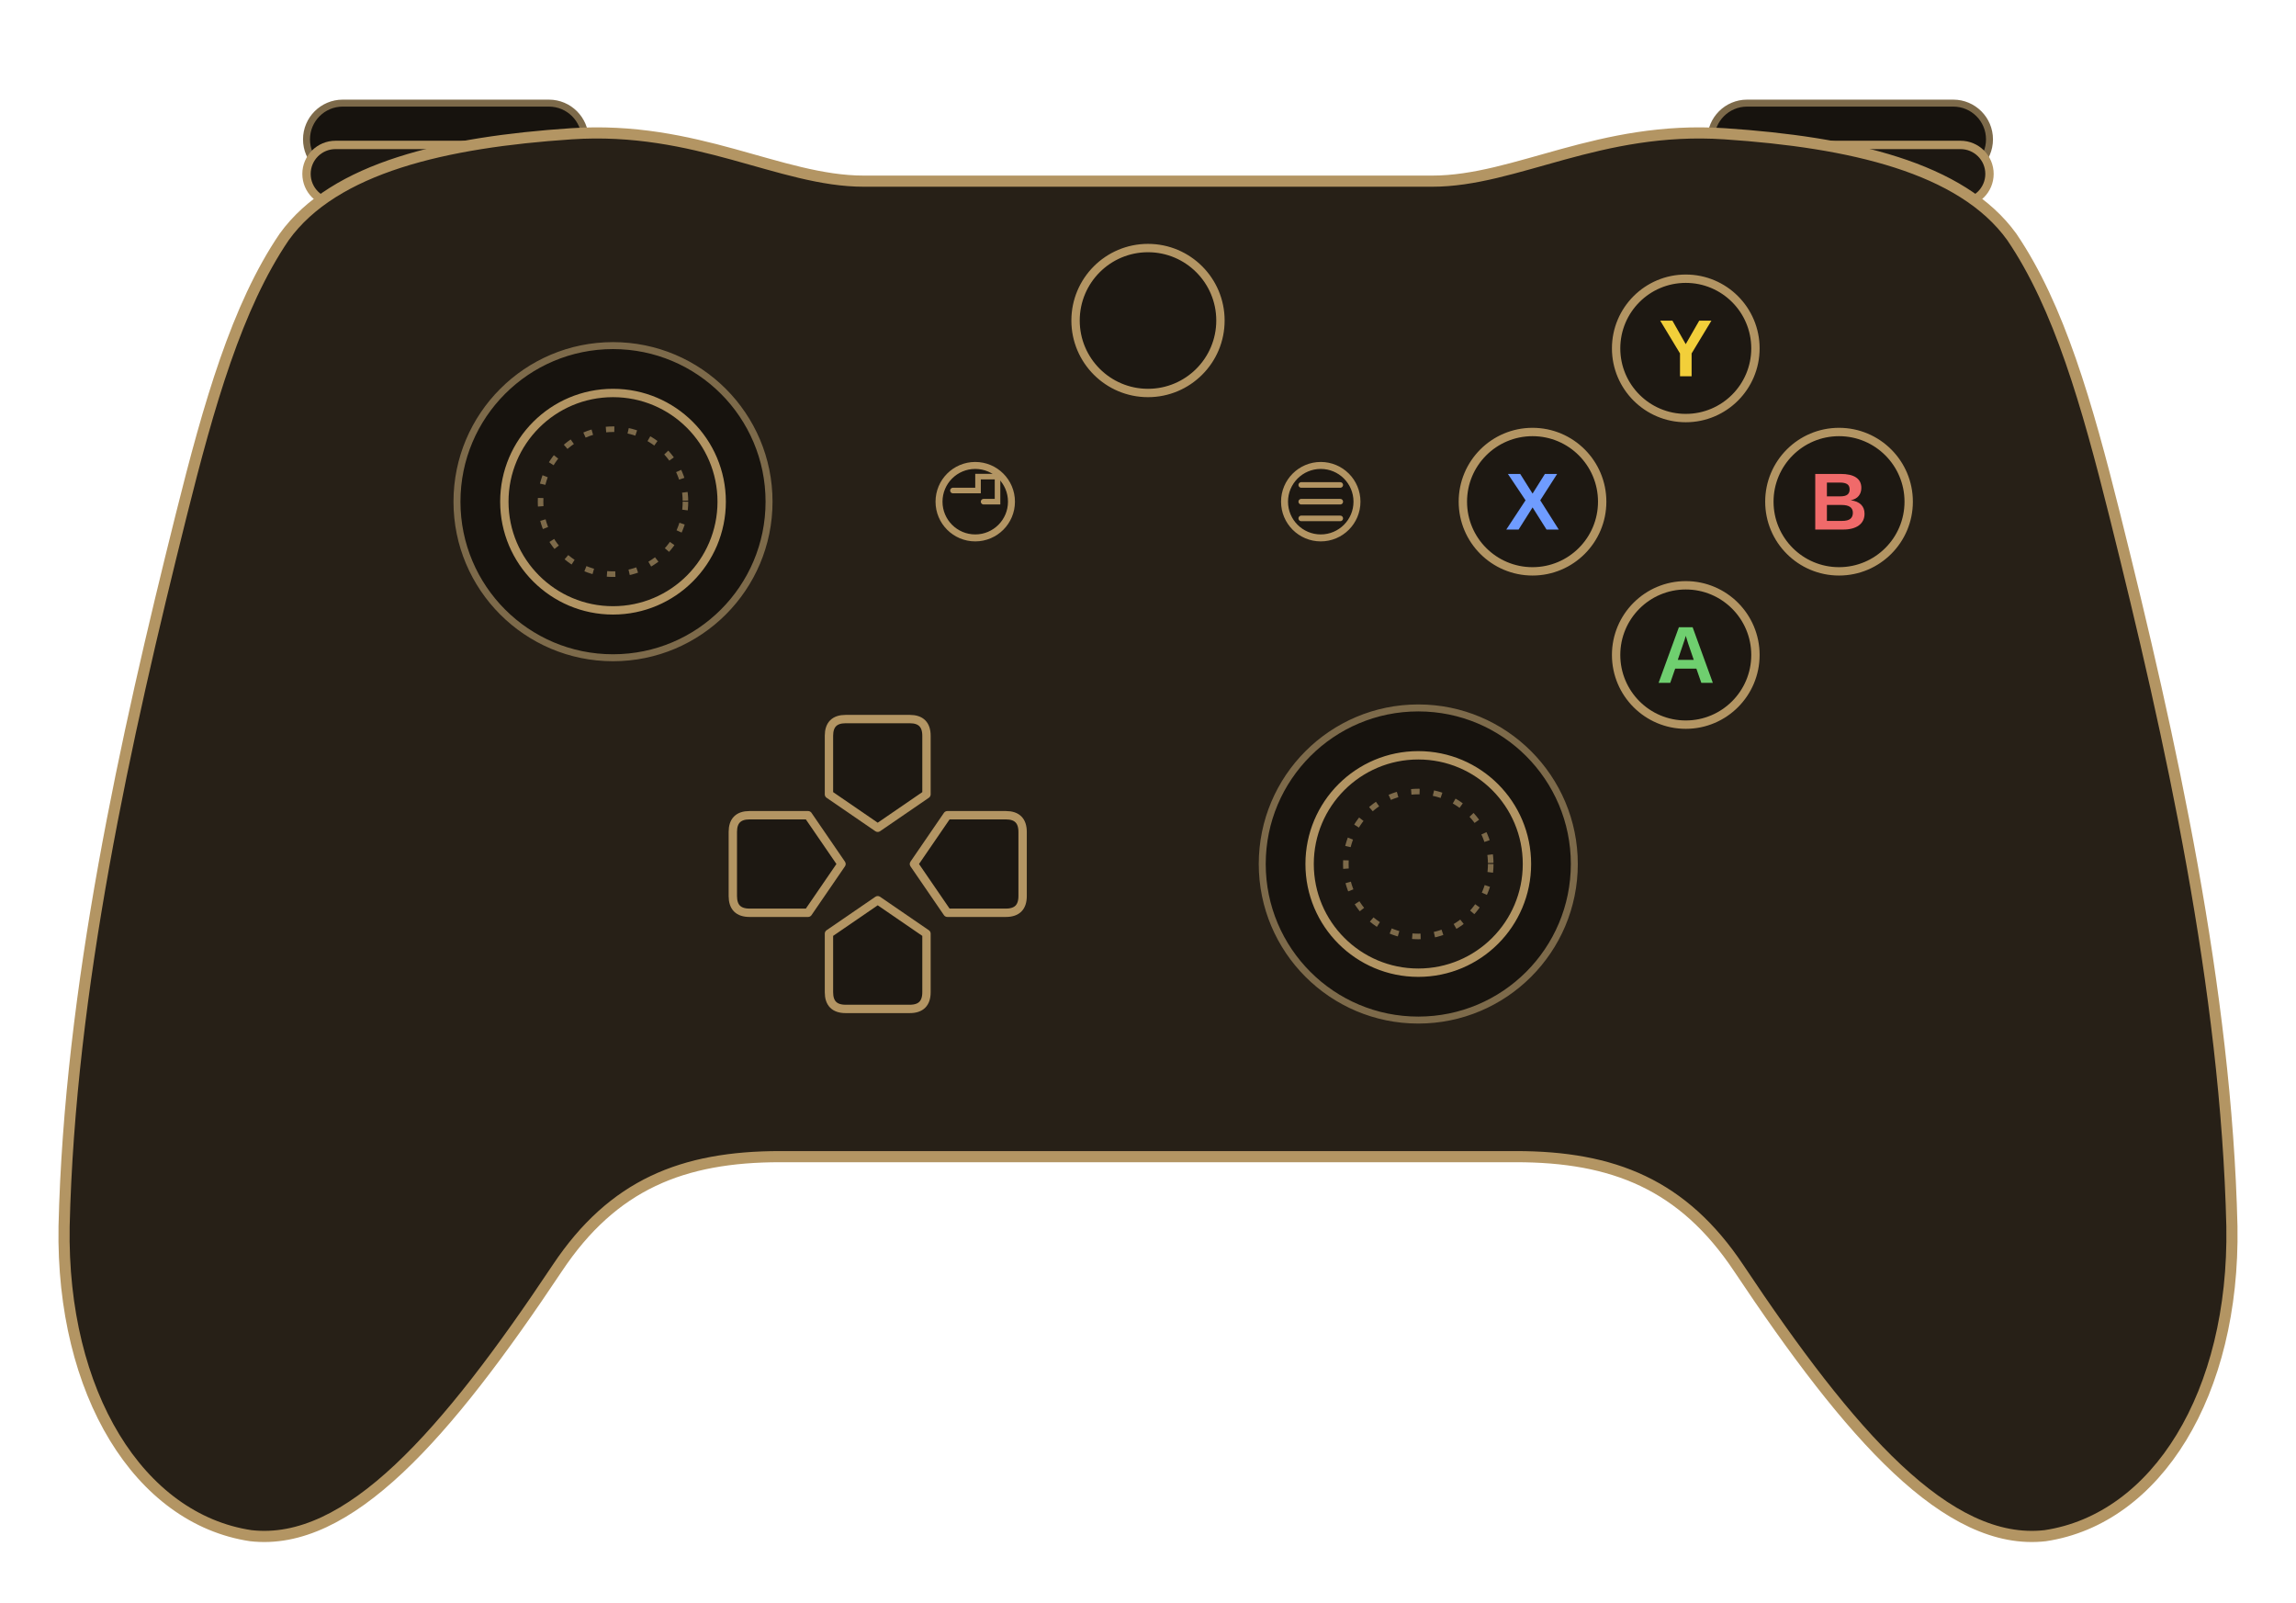
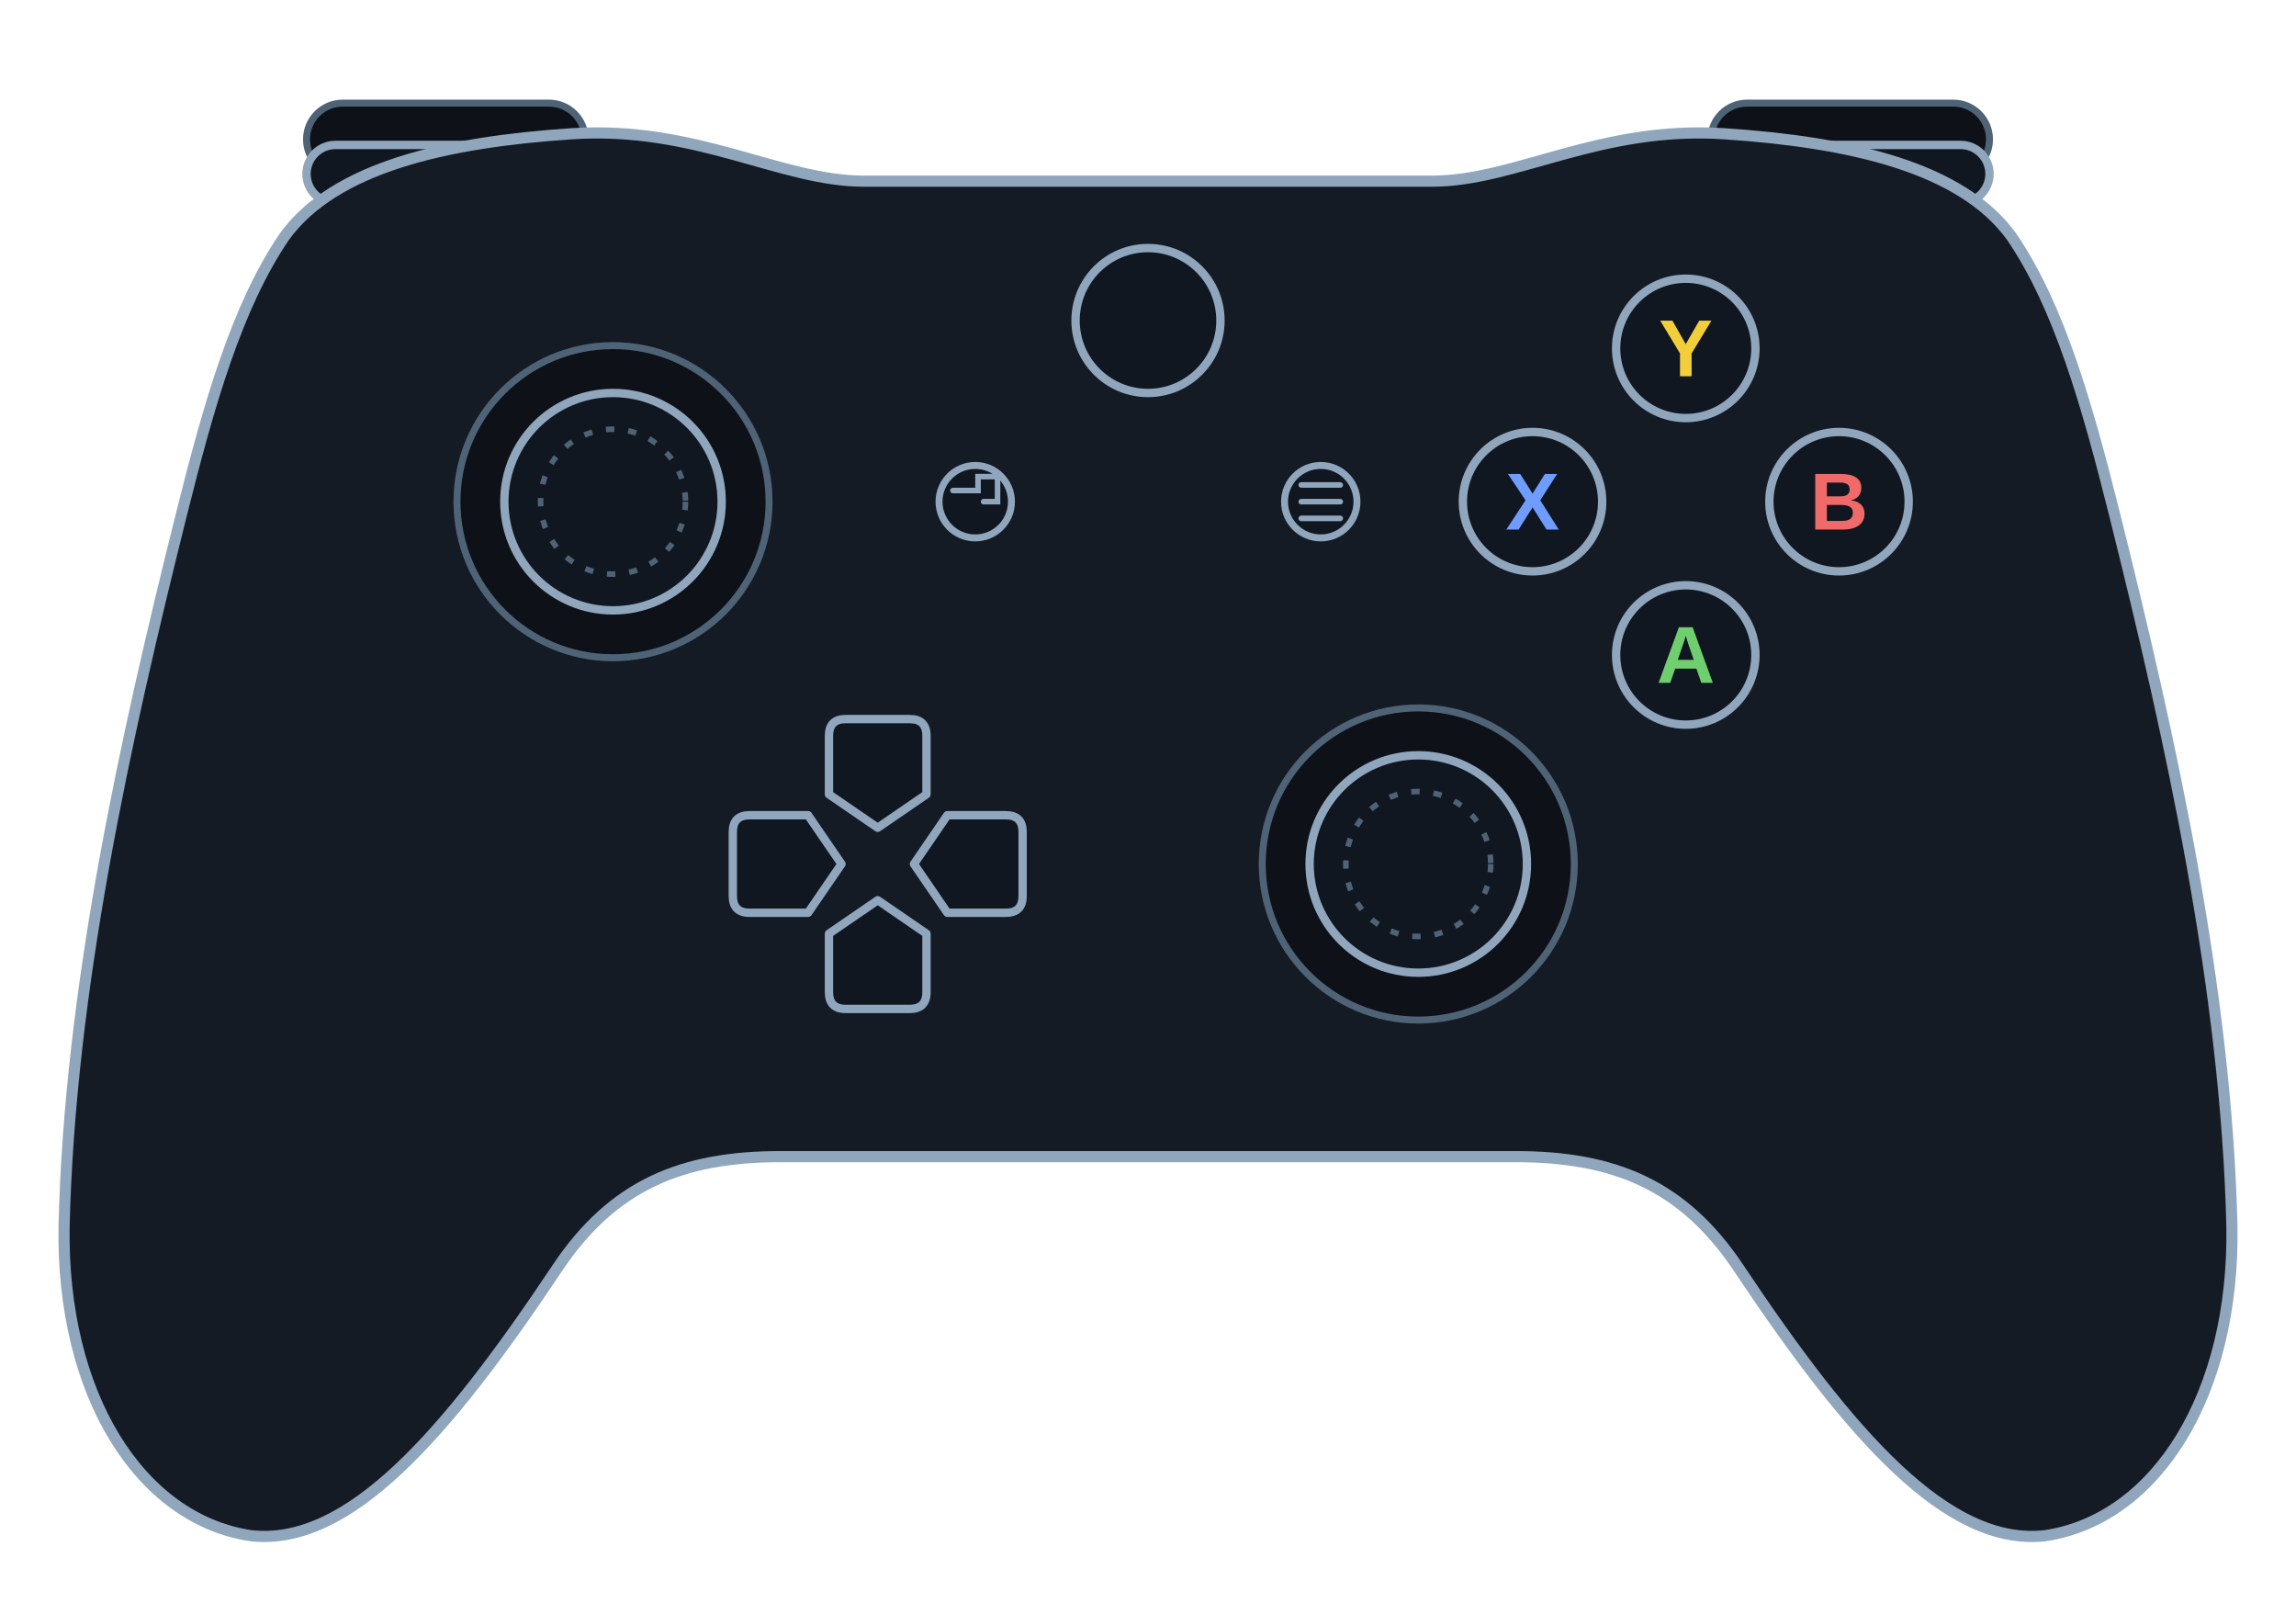
<svg xmlns="http://www.w3.org/2000/svg" viewBox="200 470 1648 1150">
-   <rect x="420" y="544" width="200" height="52" rx="26" fill="#17130e" stroke="#7d6a4a" stroke-width="5" />
-   <rect x="420" y="574" width="230" height="41.6" rx="20.8" fill="#1d1812" stroke="#b39563" stroke-width="6" />
-   <rect x="1428" y="544" width="200" height="52" rx="26" fill="#17130e" stroke="#7d6a4a" stroke-width="5" />
-   <rect x="1398" y="574" width="230" height="41.6" rx="20.8" fill="#1d1812" stroke="#b39563" stroke-width="6" />
-   <path d="M1024 600 L820 600 C760 600 700 560 610 566 C520 572 440 590 404 640 C370 690 350 760 330 840 C290 1000 250 1180 246 1350 C244 1470 300 1560 380 1572 C450 1580 520 1500 600 1380 C640 1320 690 1300 760 1300 C860 1300 940 1300 1024 1300 C1108 1300 1188 1300 1288 1300 C1358 1300 1408 1320 1448 1380 C1528 1500 1598 1580 1668 1572 C1748 1560 1804 1470 1802 1350 C1798 1180 1758 1000 1718 840 C1698 760 1678 690 1644 640 C1608 590 1528 572 1438 566 C1348 560 1288 600 1228 600 L1024 600 Z" fill="#272017" stroke="#b39563" stroke-width="8" stroke-linejoin="round" />
-   <circle cx="1024" cy="700" r="52" fill="#1d1812" stroke="#b39563" stroke-width="6" />
-   <rect x="874" y="804" width="52" height="52" rx="26" fill="#1d1812" stroke="#b39563" stroke-width="5" />
-   <rect x="1122" y="804" width="52" height="52" rx="26" fill="#1d1812" stroke="#b39563" stroke-width="5" />
-   <path d="M884 822 h18 v-10 h14 v18 h-10 M1134 818 h28 M1134 830 h28 M1134 842 h28" fill="none" stroke="#b39563" stroke-width="4" stroke-linecap="round" />
-   <circle cx="640" cy="830" r="112" fill="#17130e" stroke="#7d6a4a" stroke-width="5" />
-   <circle cx="640" cy="830" r="78" fill="#1d1812" stroke="#b39563" stroke-width="6" />
-   <circle cx="640" cy="830" r="52" fill="none" stroke="#7d6a4a" stroke-width="4" stroke-dasharray="6 10" />
-   <path d="M795 1040 L795 998 Q795 986 807 986 L853 986 Q865 986 865 998 L865 1040 L830 1064 Z" transform="rotate(0 830 1090)" fill="#1d1812" stroke="#b39563" stroke-width="6" stroke-linejoin="round" />
-   <path d="M795 1040 L795 998 Q795 986 807 986 L853 986 Q865 986 865 998 L865 1040 L830 1064 Z" transform="rotate(90 830 1090)" fill="#1d1812" stroke="#b39563" stroke-width="6" stroke-linejoin="round" />
-   <path d="M795 1040 L795 998 Q795 986 807 986 L853 986 Q865 986 865 998 L865 1040 L830 1064 Z" transform="rotate(180 830 1090)" fill="#1d1812" stroke="#b39563" stroke-width="6" stroke-linejoin="round" />
-   <path d="M795 1040 L795 998 Q795 986 807 986 L853 986 Q865 986 865 998 L865 1040 L830 1064 Z" transform="rotate(270 830 1090)" fill="#1d1812" stroke="#b39563" stroke-width="6" stroke-linejoin="round" />
-   <circle cx="1218" cy="1090" r="112" fill="#17130e" stroke="#7d6a4a" stroke-width="5" />
-   <circle cx="1218" cy="1090" r="78" fill="#1d1812" stroke="#b39563" stroke-width="6" />
-   <circle cx="1218" cy="1090" r="52" fill="none" stroke="#7d6a4a" stroke-width="4" stroke-dasharray="6 10" />
-   <circle cx="1410" cy="720" r="50" fill="#1d1812" stroke="#b39563" stroke-width="6" />
+   <rect x="420" y="544" width="200" height="52" rx="26" fill="#0e1218" stroke="#4f6377" stroke-width="5" />
+   <rect x="420" y="574" width="230" height="41.6" rx="20.8" fill="#111720" stroke="#8fa6bd" stroke-width="6" />
+   <rect x="1428" y="544" width="200" height="52" rx="26" fill="#0e1218" stroke="#4f6377" stroke-width="5" />
+   <rect x="1398" y="574" width="230" height="41.6" rx="20.8" fill="#111720" stroke="#8fa6bd" stroke-width="6" />
+   <path d="M1024 600 L820 600 C760 600 700 560 610 566 C520 572 440 590 404 640 C370 690 350 760 330 840 C290 1000 250 1180 246 1350 C244 1470 300 1560 380 1572 C450 1580 520 1500 600 1380 C640 1320 690 1300 760 1300 C860 1300 940 1300 1024 1300 C1108 1300 1188 1300 1288 1300 C1358 1300 1408 1320 1448 1380 C1528 1500 1598 1580 1668 1572 C1748 1560 1804 1470 1802 1350 C1798 1180 1758 1000 1718 840 C1698 760 1678 690 1644 640 C1608 590 1528 572 1438 566 C1348 560 1288 600 1228 600 L1024 600 Z" fill="#151b24" stroke="#8fa6bd" stroke-width="8" stroke-linejoin="round" />
+   <circle cx="1024" cy="700" r="52" fill="#111720" stroke="#8fa6bd" stroke-width="6" />
+   <rect x="874" y="804" width="52" height="52" rx="26" fill="#111720" stroke="#8fa6bd" stroke-width="5" />
+   <rect x="1122" y="804" width="52" height="52" rx="26" fill="#111720" stroke="#8fa6bd" stroke-width="5" />
+   <path d="M884 822 h18 v-10 h14 v18 h-10 M1134 818 h28 M1134 830 h28 M1134 842 h28" fill="none" stroke="#8fa6bd" stroke-width="4" stroke-linecap="round" />
+   <circle cx="640" cy="830" r="112" fill="#0e1218" stroke="#4f6377" stroke-width="5" />
+   <circle cx="640" cy="830" r="78" fill="#111720" stroke="#8fa6bd" stroke-width="6" />
+   <circle cx="640" cy="830" r="52" fill="none" stroke="#4f6377" stroke-width="4" stroke-dasharray="6 10" />
+   <path d="M795 1040 L795 998 Q795 986 807 986 L853 986 Q865 986 865 998 L865 1040 L830 1064 Z" transform="rotate(0 830 1090)" fill="#111720" stroke="#8fa6bd" stroke-width="6" stroke-linejoin="round" />
+   <path d="M795 1040 L795 998 Q795 986 807 986 L853 986 Q865 986 865 998 L865 1040 L830 1064 Z" transform="rotate(90 830 1090)" fill="#111720" stroke="#8fa6bd" stroke-width="6" stroke-linejoin="round" />
+   <path d="M795 1040 L795 998 Q795 986 807 986 L853 986 Q865 986 865 998 L865 1040 L830 1064 Z" transform="rotate(180 830 1090)" fill="#111720" stroke="#8fa6bd" stroke-width="6" stroke-linejoin="round" />
+   <path d="M795 1040 L795 998 Q795 986 807 986 L853 986 Q865 986 865 998 L865 1040 L830 1064 Z" transform="rotate(270 830 1090)" fill="#111720" stroke="#8fa6bd" stroke-width="6" stroke-linejoin="round" />
+   <circle cx="1218" cy="1090" r="112" fill="#0e1218" stroke="#4f6377" stroke-width="5" />
+   <circle cx="1218" cy="1090" r="78" fill="#111720" stroke="#8fa6bd" stroke-width="6" />
+   <circle cx="1218" cy="1090" r="52" fill="none" stroke="#4f6377" stroke-width="4" stroke-dasharray="6 10" />
+   <circle cx="1410" cy="720" r="50" fill="#111720" stroke="#8fa6bd" stroke-width="6" />
  <text x="1410" y="740" text-anchor="middle" font-family="Arial, sans-serif" font-weight="700" font-size="58" fill="#f2cf3a">Y</text>
-   <circle cx="1300" cy="830" r="50" fill="#1d1812" stroke="#b39563" stroke-width="6" />
+   <circle cx="1300" cy="830" r="50" fill="#111720" stroke="#8fa6bd" stroke-width="6" />
  <text x="1300" y="850" text-anchor="middle" font-family="Arial, sans-serif" font-weight="700" font-size="58" fill="#6f9cff">X</text>
-   <circle cx="1520" cy="830" r="50" fill="#1d1812" stroke="#b39563" stroke-width="6" />
+   <circle cx="1520" cy="830" r="50" fill="#111720" stroke="#8fa6bd" stroke-width="6" />
  <text x="1520" y="850" text-anchor="middle" font-family="Arial, sans-serif" font-weight="700" font-size="58" fill="#f06a6a">B</text>
-   <circle cx="1410" cy="940" r="50" fill="#1d1812" stroke="#b39563" stroke-width="6" />
+   <circle cx="1410" cy="940" r="50" fill="#111720" stroke="#8fa6bd" stroke-width="6" />
  <text x="1410" y="960" text-anchor="middle" font-family="Arial, sans-serif" font-weight="700" font-size="58" fill="#6fcf6f">A</text>
</svg>
